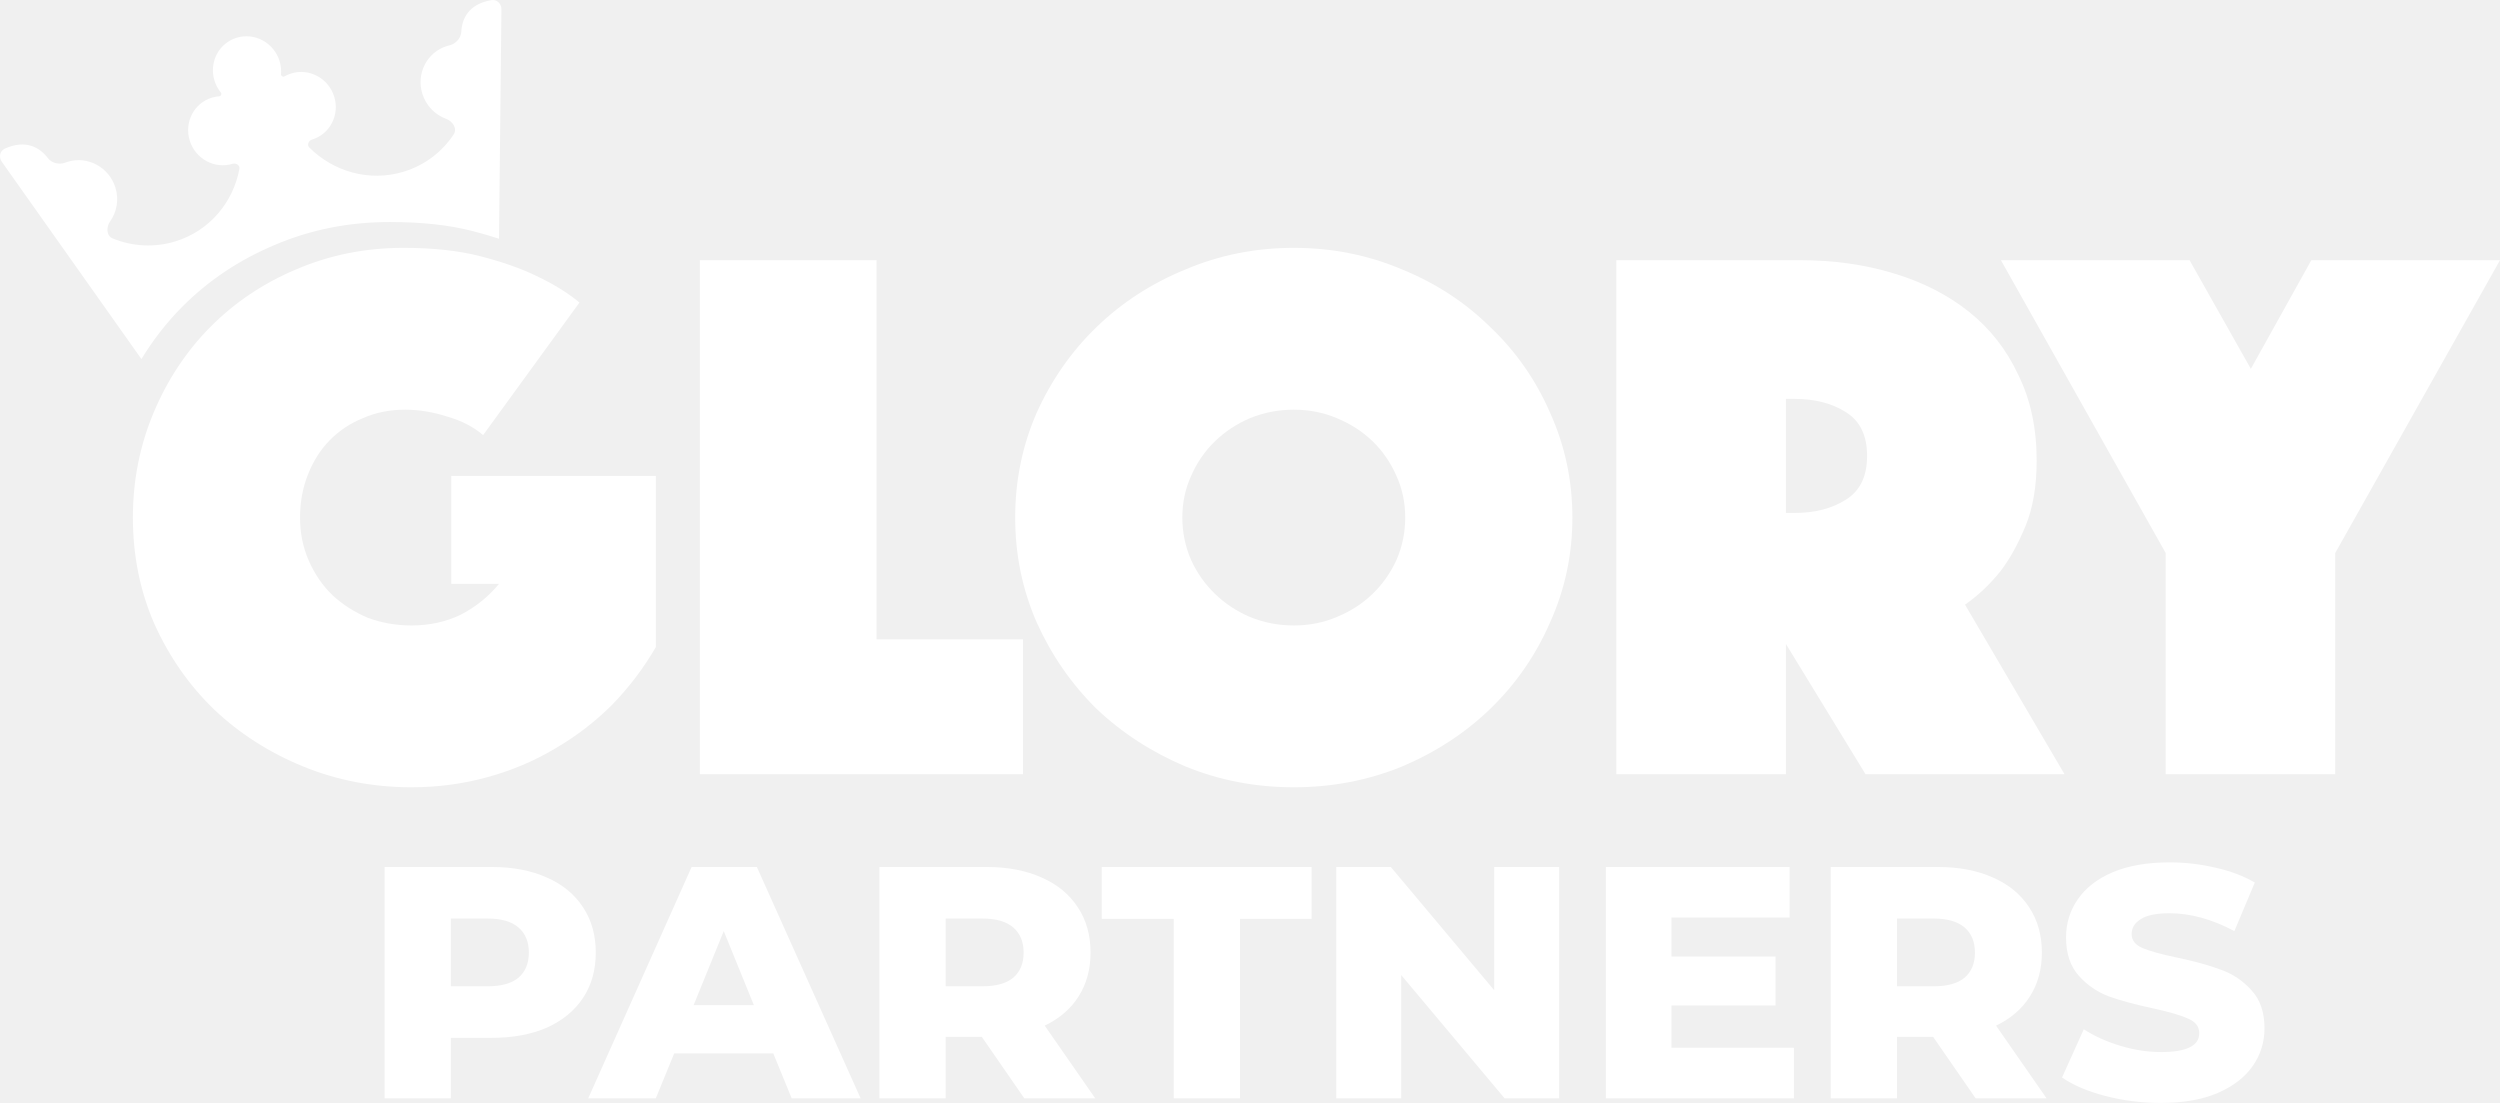
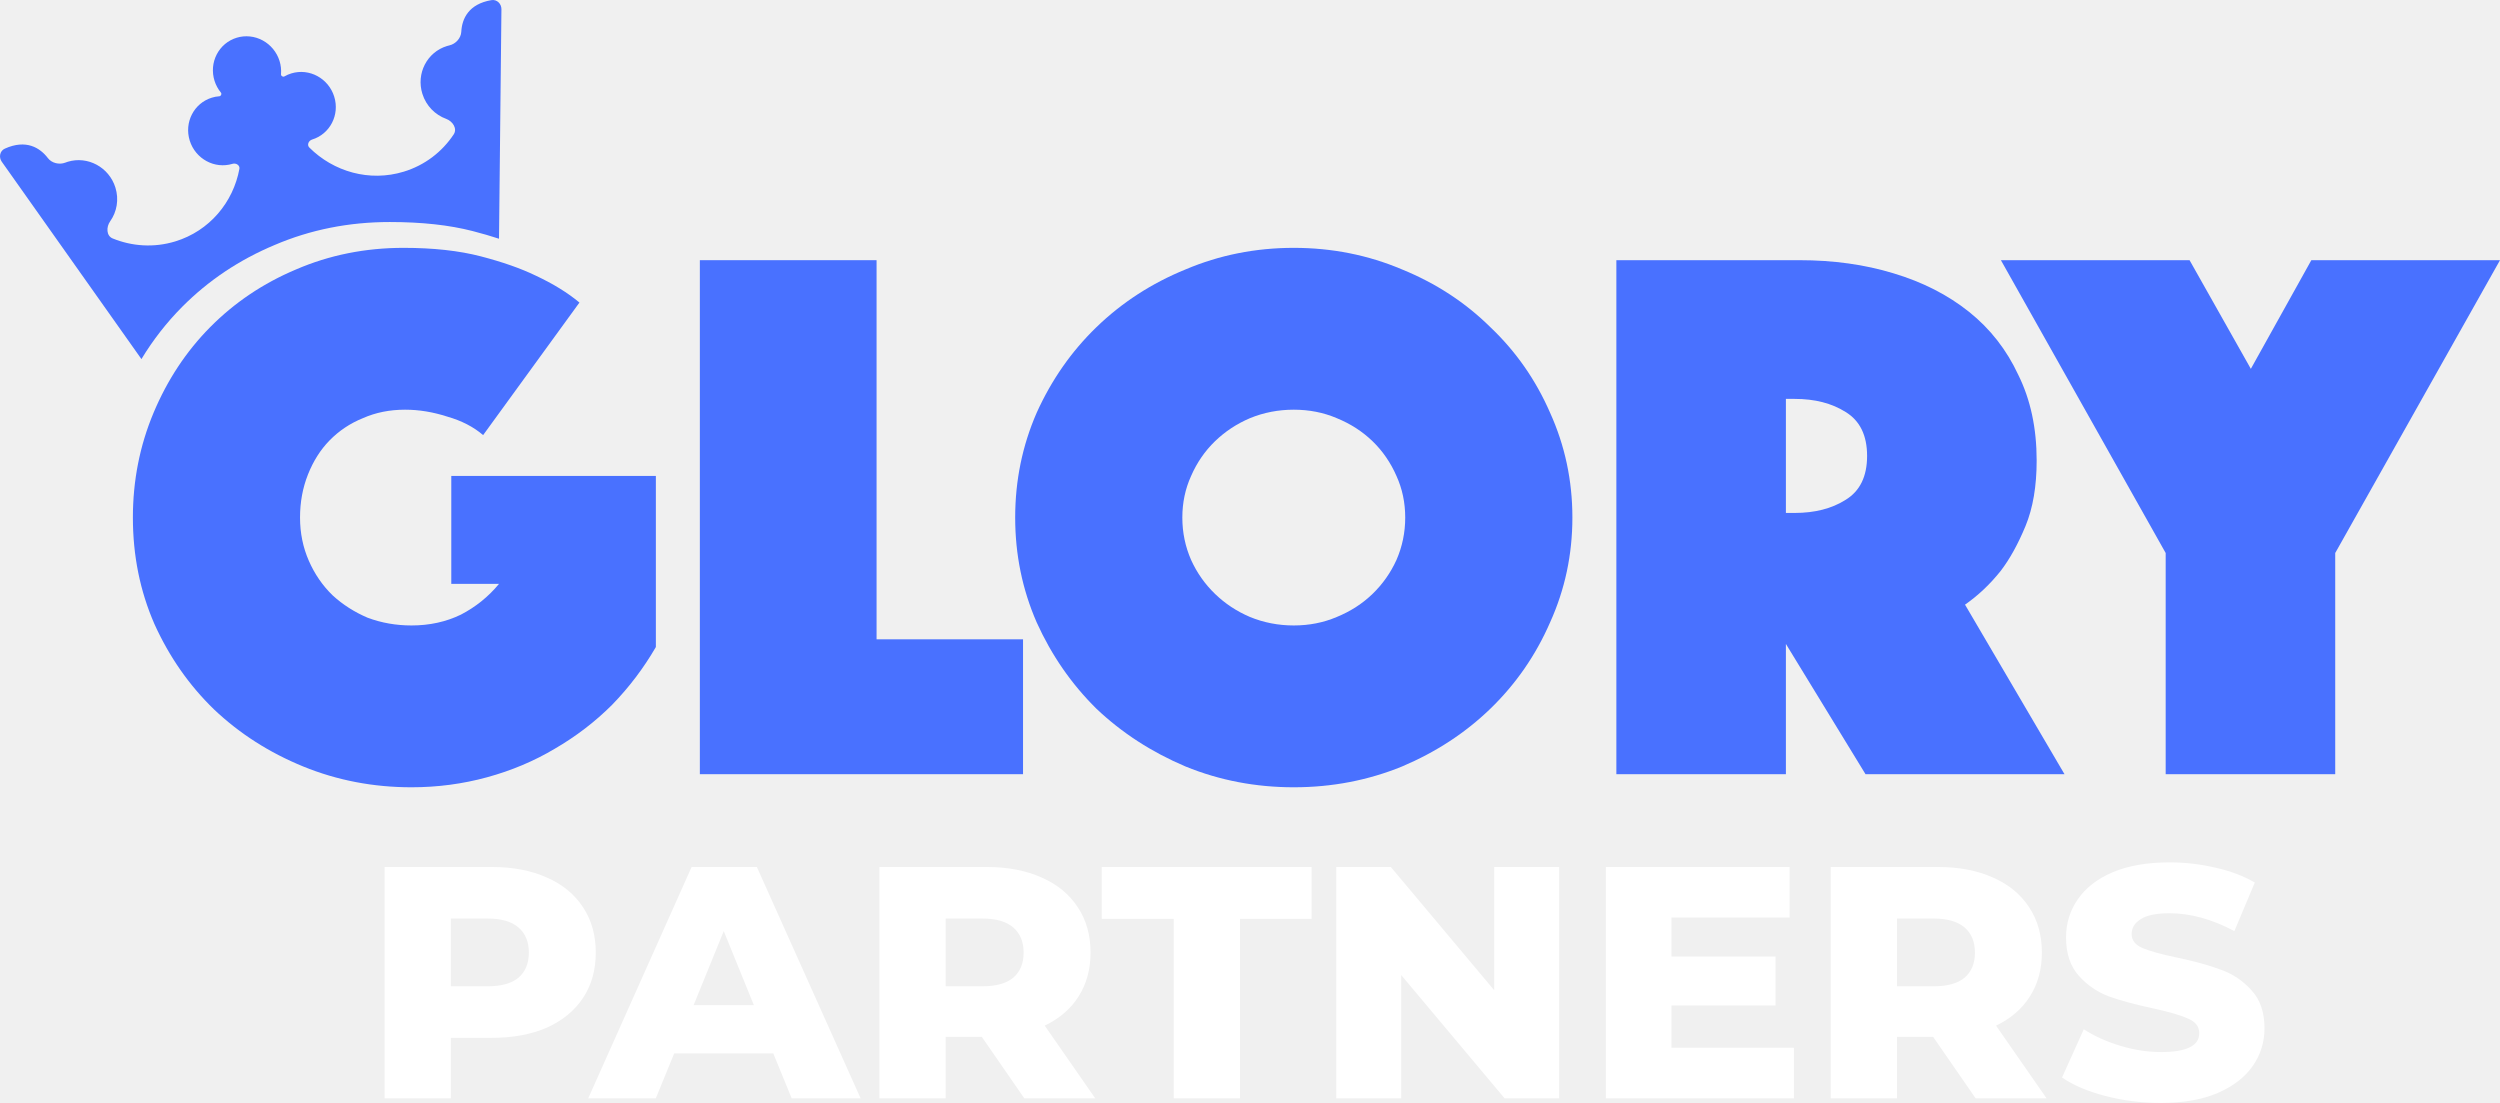
<svg xmlns="http://www.w3.org/2000/svg" width="136" height="60" viewBox="0 0 136 60" fill="none">
-   <path d="M26.282 23.67C25.762 23.223 25.113 22.887 24.333 22.664C23.554 22.412 22.789 22.287 22.038 22.287C21.201 22.287 20.436 22.44 19.743 22.748C19.05 23.027 18.444 23.432 17.924 23.963C17.434 24.466 17.044 25.081 16.755 25.808C16.466 26.535 16.322 27.317 16.322 28.156C16.322 28.994 16.481 29.777 16.799 30.503C17.116 31.23 17.549 31.859 18.098 32.39C18.646 32.893 19.281 33.298 20.003 33.606C20.753 33.885 21.547 34.025 22.385 34.025C23.366 34.025 24.261 33.829 25.069 33.438C25.878 33.019 26.571 32.46 27.148 31.761H24.55V25.892H35.679V35.199C35.015 36.344 34.221 37.392 33.297 38.343C32.373 39.265 31.334 40.062 30.179 40.732C29.053 41.403 27.826 41.92 26.498 42.283C25.171 42.647 23.799 42.828 22.385 42.828C20.306 42.828 18.343 42.451 16.495 41.697C14.648 40.942 13.031 39.908 11.645 38.594C10.289 37.281 9.206 35.73 8.398 33.941C7.618 32.152 7.229 30.224 7.229 28.156C7.229 26.143 7.604 24.243 8.354 22.454C9.105 20.666 10.13 19.114 11.429 17.801C12.757 16.459 14.316 15.411 16.106 14.657C17.924 13.874 19.873 13.483 21.952 13.483C23.568 13.483 24.968 13.637 26.152 13.944C27.336 14.252 28.332 14.601 29.14 14.992C30.093 15.439 30.887 15.928 31.522 16.459L26.282 23.67Z" fill="white" />
-   <path d="M38.072 14.154H47.685V34.779H55.653V42.116H38.072V14.154Z" fill="white" />
-   <path d="M55.226 28.156C55.226 26.143 55.615 24.243 56.395 22.454C57.203 20.666 58.286 19.114 59.643 17.801C61.028 16.459 62.645 15.411 64.493 14.657C66.34 13.874 68.303 13.483 70.382 13.483C72.46 13.483 74.423 13.874 76.271 14.657C78.119 15.411 79.721 16.459 81.078 17.801C82.463 19.114 83.546 20.666 84.325 22.454C85.134 24.243 85.538 26.143 85.538 28.156C85.538 30.168 85.134 32.068 84.325 33.857C83.546 35.646 82.463 37.211 81.078 38.552C79.721 39.866 78.119 40.914 76.271 41.697C74.423 42.451 72.46 42.828 70.382 42.828C68.303 42.828 66.34 42.451 64.493 41.697C62.645 40.914 61.028 39.866 59.643 38.552C58.286 37.211 57.203 35.646 56.395 33.857C55.615 32.068 55.226 30.168 55.226 28.156ZM64.319 28.156C64.319 28.966 64.478 29.735 64.796 30.461C65.113 31.16 65.546 31.775 66.095 32.306C66.643 32.837 67.278 33.256 68 33.564C68.751 33.871 69.545 34.025 70.382 34.025C71.219 34.025 71.998 33.871 72.72 33.564C73.471 33.256 74.12 32.837 74.669 32.306C75.217 31.775 75.65 31.16 75.968 30.461C76.285 29.735 76.444 28.966 76.444 28.156C76.444 27.345 76.285 26.591 75.968 25.892C75.65 25.165 75.217 24.536 74.669 24.005C74.12 23.474 73.471 23.055 72.72 22.748C71.998 22.44 71.219 22.287 70.382 22.287C69.545 22.287 68.751 22.44 68 22.748C67.278 23.055 66.643 23.474 66.095 24.005C65.546 24.536 65.113 25.165 64.796 25.892C64.478 26.591 64.319 27.345 64.319 28.156Z" fill="white" />
-   <path d="M87.93 14.154H97.889C99.737 14.154 101.44 14.391 102.999 14.866C104.587 15.341 105.958 16.04 107.113 16.962C108.268 17.885 109.163 19.031 109.798 20.4C110.462 21.742 110.794 23.293 110.794 25.053C110.794 26.451 110.592 27.639 110.188 28.617C109.783 29.595 109.336 30.405 108.845 31.048C108.268 31.775 107.618 32.39 106.897 32.893L112.309 42.116H101.484L97.153 35.031V42.116H87.93V14.154ZM97.153 27.904H97.63C98.727 27.904 99.65 27.667 100.401 27.192C101.18 26.716 101.57 25.92 101.57 24.802C101.57 23.684 101.18 22.887 100.401 22.412C99.65 21.937 98.727 21.7 97.63 21.7H97.153V27.904Z" fill="white" />
-   <path d="M117.813 30.084L108.849 14.154H119.112L122.446 20.065L125.737 14.154H136L127.036 30.084V42.116H117.813V30.084Z" fill="white" />
-   <path fill-rule="evenodd" clip-rule="evenodd" d="M0.096 8.797C-0.077 8.553 -0.011 8.209 0.264 8.085C1.42 7.564 2.174 8.035 2.608 8.604C2.815 8.876 3.227 8.972 3.546 8.849C3.591 8.831 3.638 8.815 3.686 8.8C4.771 8.469 5.931 9.096 6.277 10.2C6.482 10.855 6.355 11.53 5.992 12.04C5.774 12.347 5.78 12.829 6.128 12.971C7.181 13.401 8.374 13.487 9.533 13.133C11.4 12.563 12.689 11.002 13.024 9.183C13.059 8.993 12.841 8.854 12.653 8.911C11.677 9.21 10.633 8.645 10.322 7.651C10.011 6.657 10.55 5.61 11.527 5.312C11.661 5.271 11.797 5.246 11.932 5.237C12.022 5.23 12.076 5.109 12.019 5.04C11.862 4.849 11.743 4.628 11.669 4.392C11.595 4.156 11.568 3.908 11.588 3.662C11.609 3.417 11.677 3.179 11.789 2.961C11.901 2.744 12.054 2.552 12.24 2.396C12.427 2.24 12.642 2.124 12.874 2.053C13.106 1.982 13.351 1.958 13.594 1.983C13.836 2.008 14.073 2.081 14.289 2.198C14.506 2.315 14.698 2.474 14.855 2.665C15.013 2.856 15.132 3.076 15.206 3.313C15.28 3.549 15.307 3.797 15.287 4.043C15.279 4.132 15.393 4.202 15.471 4.157C15.588 4.089 15.714 4.034 15.849 3.993C16.826 3.695 17.869 4.259 18.18 5.253C18.492 6.247 17.952 7.294 16.976 7.592C16.788 7.65 16.687 7.885 16.825 8.023C18.141 9.339 20.097 9.909 21.964 9.339C23.123 8.986 24.06 8.25 24.683 7.308C24.89 6.995 24.625 6.596 24.273 6.467C23.677 6.25 23.183 5.761 22.977 5.104C22.631 3.999 23.23 2.835 24.315 2.504C24.361 2.49 24.407 2.478 24.454 2.467C24.789 2.39 25.076 2.075 25.094 1.732C25.13 1.023 25.486 0.22 26.733 0.007C27.03 -0.044 27.281 0.203 27.278 0.502L27.146 12.987C26.701 12.841 26.224 12.702 25.713 12.57C24.443 12.242 22.941 12.078 21.207 12.078C18.977 12.078 16.886 12.495 14.935 13.33C13.014 14.135 11.342 15.254 9.917 16.685C9.067 17.54 8.326 18.49 7.694 19.534L0.096 8.797Z" fill="white" />
-   <path d="M26.749 47.164C27.902 47.164 28.903 47.356 29.753 47.74C30.602 48.111 31.258 48.651 31.719 49.358C32.18 50.053 32.41 50.874 32.41 51.821C32.41 52.767 32.18 53.589 31.719 54.284C31.258 54.979 30.602 55.518 29.753 55.902C28.903 56.273 27.902 56.459 26.749 56.459H24.528V59.749H20.923V47.164H26.749ZM26.53 53.654C27.271 53.654 27.829 53.499 28.205 53.187C28.581 52.863 28.77 52.408 28.77 51.821C28.77 51.233 28.581 50.778 28.205 50.454C27.829 50.131 27.271 49.969 26.53 49.969H24.528V53.654H26.53Z" fill="white" />
-   <path d="M42.066 57.304H36.677L35.676 59.749H31.999L37.624 47.164H41.174L46.817 59.749H43.067L42.066 57.304ZM41.01 54.679L39.372 50.652L37.733 54.679H41.01Z" fill="white" />
-   <path d="M53.41 56.405H51.444V59.749H47.839V47.164H53.665C54.818 47.164 55.819 47.356 56.669 47.74C57.518 48.111 58.173 48.651 58.635 49.358C59.096 50.053 59.326 50.874 59.326 51.821C59.326 52.731 59.108 53.529 58.671 54.212C58.246 54.883 57.633 55.41 56.832 55.794L59.581 59.749H55.722L53.41 56.405ZM55.685 51.821C55.685 51.233 55.497 50.778 55.121 50.454C54.745 50.131 54.187 49.969 53.446 49.969H51.444V53.654H53.446C54.187 53.654 54.745 53.499 55.121 53.187C55.497 52.863 55.685 52.408 55.685 51.821Z" fill="white" />
-   <path d="M63.85 49.987H59.936V47.164H71.35V49.987H67.454V59.749H63.85V49.987Z" fill="white" />
-   <path d="M84.817 47.164V59.749H81.85L76.225 53.043V59.749H72.693V47.164H75.66L81.286 53.87V47.164H84.817Z" fill="white" />
-   <path d="M97.591 56.998V59.749H87.36V47.164H97.354V49.915H90.928V52.036H96.59V54.697H90.928V56.998H97.591Z" fill="white" />
-   <path d="M105.162 56.405H103.196V59.749H99.591V47.164H105.417C106.57 47.164 107.571 47.356 108.42 47.74C109.27 48.111 109.925 48.651 110.386 49.358C110.848 50.053 111.078 50.874 111.078 51.821C111.078 52.731 110.86 53.529 110.423 54.212C109.998 54.883 109.385 55.41 108.584 55.794L111.333 59.749H107.474L105.162 56.405ZM107.437 51.821C107.437 51.233 107.249 50.778 106.873 50.454C106.497 50.131 105.938 49.969 105.198 49.969H103.196V53.654H105.198C105.938 53.654 106.497 53.499 106.873 53.187C107.249 52.863 107.437 52.408 107.437 51.821Z" fill="white" />
-   <path d="M117.545 60C116.514 60 115.512 59.875 114.541 59.623C113.57 59.371 112.782 59.036 112.175 58.616L113.358 55.992C113.929 56.363 114.59 56.663 115.342 56.89C116.095 57.118 116.835 57.232 117.563 57.232C118.947 57.232 119.639 56.89 119.639 56.207C119.639 55.848 119.438 55.584 119.038 55.416C118.65 55.236 118.019 55.051 117.145 54.859C116.186 54.655 115.385 54.439 114.742 54.212C114.098 53.972 113.546 53.594 113.085 53.079C112.624 52.564 112.393 51.869 112.393 50.994C112.393 50.227 112.606 49.538 113.03 48.926C113.455 48.303 114.086 47.812 114.924 47.452C115.773 47.093 116.811 46.913 118.037 46.913C118.874 46.913 119.699 47.009 120.513 47.2C121.326 47.38 122.042 47.65 122.661 48.01L121.55 50.652C120.337 50.005 119.159 49.681 118.019 49.681C117.302 49.681 116.781 49.789 116.453 50.005C116.125 50.209 115.961 50.478 115.961 50.814C115.961 51.15 116.156 51.401 116.544 51.569C116.932 51.737 117.557 51.911 118.419 52.09C119.39 52.294 120.191 52.516 120.822 52.755C121.465 52.983 122.017 53.355 122.479 53.87C122.952 54.373 123.189 55.063 123.189 55.938C123.189 56.693 122.976 57.376 122.551 57.987C122.127 58.598 121.49 59.09 120.64 59.461C119.79 59.821 118.759 60 117.545 60Z" fill="white" />
+   <path d="M26.282 23.67C25.762 23.223 25.113 22.887 24.333 22.664C23.554 22.412 22.789 22.287 22.038 22.287C21.201 22.287 20.436 22.44 19.743 22.748C19.05 23.027 18.444 23.432 17.924 23.963C17.434 24.466 17.044 25.081 16.755 25.808C16.466 26.535 16.322 27.317 16.322 28.156C16.322 28.994 16.481 29.777 16.799 30.503C17.116 31.23 17.549 31.859 18.098 32.39C18.646 32.893 19.281 33.298 20.003 33.606C20.753 33.885 21.547 34.025 22.385 34.025C23.366 34.025 24.261 33.829 25.069 33.438C25.878 33.019 26.571 32.46 27.148 31.761H24.55V25.892H35.679V35.199C35.015 36.344 34.221 37.392 33.297 38.343C32.373 39.265 31.334 40.062 30.179 40.732C29.053 41.403 27.826 41.92 26.498 42.283C25.171 42.647 23.799 42.828 22.385 42.828C20.306 42.828 18.343 42.451 16.495 41.697C14.648 40.942 13.031 39.908 11.645 38.594C10.289 37.281 9.206 35.73 8.398 33.941C7.618 32.152 7.229 30.224 7.229 28.156C7.229 26.143 7.604 24.243 8.354 22.454C9.105 20.666 10.13 19.114 11.429 17.801C12.757 16.459 14.316 15.411 16.106 14.657C17.924 13.874 19.873 13.483 21.952 13.483C23.568 13.483 24.968 13.637 26.152 13.944C27.336 14.252 28.332 14.601 29.14 14.992C30.093 15.439 30.887 15.928 31.522 16.459L26.282 23.67Z" fill="#4971ff" />
+   <path d="M38.072 14.154H47.685V34.779H55.653V42.116H38.072V14.154Z" fill="#4971ff" />
+   <path d="M55.226 28.156C55.226 26.143 55.615 24.243 56.395 22.454C57.203 20.666 58.286 19.114 59.643 17.801C61.028 16.459 62.645 15.411 64.493 14.657C66.34 13.874 68.303 13.483 70.382 13.483C72.46 13.483 74.423 13.874 76.271 14.657C78.119 15.411 79.721 16.459 81.078 17.801C82.463 19.114 83.546 20.666 84.325 22.454C85.134 24.243 85.538 26.143 85.538 28.156C85.538 30.168 85.134 32.068 84.325 33.857C83.546 35.646 82.463 37.211 81.078 38.552C79.721 39.866 78.119 40.914 76.271 41.697C74.423 42.451 72.46 42.828 70.382 42.828C68.303 42.828 66.34 42.451 64.493 41.697C62.645 40.914 61.028 39.866 59.643 38.552C58.286 37.211 57.203 35.646 56.395 33.857C55.615 32.068 55.226 30.168 55.226 28.156ZM64.319 28.156C64.319 28.966 64.478 29.735 64.796 30.461C65.113 31.16 65.546 31.775 66.095 32.306C66.643 32.837 67.278 33.256 68 33.564C68.751 33.871 69.545 34.025 70.382 34.025C71.219 34.025 71.998 33.871 72.72 33.564C73.471 33.256 74.12 32.837 74.669 32.306C75.217 31.775 75.65 31.16 75.968 30.461C76.285 29.735 76.444 28.966 76.444 28.156C76.444 27.345 76.285 26.591 75.968 25.892C75.65 25.165 75.217 24.536 74.669 24.005C74.12 23.474 73.471 23.055 72.72 22.748C71.998 22.44 71.219 22.287 70.382 22.287C69.545 22.287 68.751 22.44 68 22.748C67.278 23.055 66.643 23.474 66.095 24.005C65.546 24.536 65.113 25.165 64.796 25.892C64.478 26.591 64.319 27.345 64.319 28.156Z" fill="#4971ff" />
+   <path d="M87.93 14.154H97.889C99.737 14.154 101.44 14.391 102.999 14.866C104.587 15.341 105.958 16.04 107.113 16.962C108.268 17.885 109.163 19.031 109.798 20.4C110.462 21.742 110.794 23.293 110.794 25.053C110.794 26.451 110.592 27.639 110.188 28.617C109.783 29.595 109.336 30.405 108.845 31.048C108.268 31.775 107.618 32.39 106.897 32.893L112.309 42.116H101.484L97.153 35.031V42.116H87.93V14.154ZM97.153 27.904H97.63C98.727 27.904 99.65 27.667 100.401 27.192C101.18 26.716 101.57 25.92 101.57 24.802C101.57 23.684 101.18 22.887 100.401 22.412C99.65 21.937 98.727 21.7 97.63 21.7H97.153V27.904Z" fill="#4971ff" />
+   <path d="M117.813 30.084L108.849 14.154H119.112L122.446 20.065L125.737 14.154H136L127.036 30.084V42.116H117.813V30.084Z" fill="#4971ff" />
+   <path fill-rule="evenodd" clip-rule="evenodd" d="M0.096 8.797C-0.077 8.553 -0.011 8.209 0.264 8.085C1.42 7.564 2.174 8.035 2.608 8.604C2.815 8.876 3.227 8.972 3.546 8.849C3.591 8.831 3.638 8.815 3.686 8.8C4.771 8.469 5.931 9.096 6.277 10.2C6.482 10.855 6.355 11.53 5.992 12.04C5.774 12.347 5.78 12.829 6.128 12.971C7.181 13.401 8.374 13.487 9.533 13.133C11.4 12.563 12.689 11.002 13.024 9.183C13.059 8.993 12.841 8.854 12.653 8.911C11.677 9.21 10.633 8.645 10.322 7.651C10.011 6.657 10.55 5.61 11.527 5.312C11.661 5.271 11.797 5.246 11.932 5.237C12.022 5.23 12.076 5.109 12.019 5.04C11.862 4.849 11.743 4.628 11.669 4.392C11.595 4.156 11.568 3.908 11.588 3.662C11.609 3.417 11.677 3.179 11.789 2.961C11.901 2.744 12.054 2.552 12.24 2.396C12.427 2.24 12.642 2.124 12.874 2.053C13.106 1.982 13.351 1.958 13.594 1.983C13.836 2.008 14.073 2.081 14.289 2.198C14.506 2.315 14.698 2.474 14.855 2.665C15.013 2.856 15.132 3.076 15.206 3.313C15.28 3.549 15.307 3.797 15.287 4.043C15.279 4.132 15.393 4.202 15.471 4.157C15.588 4.089 15.714 4.034 15.849 3.993C16.826 3.695 17.869 4.259 18.18 5.253C18.492 6.247 17.952 7.294 16.976 7.592C16.788 7.65 16.687 7.885 16.825 8.023C18.141 9.339 20.097 9.909 21.964 9.339C23.123 8.986 24.06 8.25 24.683 7.308C24.89 6.995 24.625 6.596 24.273 6.467C23.677 6.25 23.183 5.761 22.977 5.104C22.631 3.999 23.23 2.835 24.315 2.504C24.361 2.49 24.407 2.478 24.454 2.467C24.789 2.39 25.076 2.075 25.094 1.732C25.13 1.023 25.486 0.22 26.733 0.007C27.03 -0.044 27.281 0.203 27.278 0.502L27.146 12.987C26.701 12.841 26.224 12.702 25.713 12.57C24.443 12.242 22.941 12.078 21.207 12.078C18.977 12.078 16.886 12.495 14.935 13.33C13.014 14.135 11.342 15.254 9.917 16.685C9.067 17.54 8.326 18.49 7.694 19.534L0.096 8.797Z" fill="#4971ff" />
+   <path d="M26.749 47.164C27.902 47.164 28.903 47.356 29.753 47.74C30.602 48.111 31.258 48.651 31.719 49.358C32.18 50.053 32.41 50.874 32.41 51.821C32.41 52.767 32.18 53.589 31.719 54.284C31.258 54.979 30.602 55.518 29.753 55.902C28.903 56.273 27.902 56.459 26.749 56.459H24.528V59.749H20.923V47.164H26.749ZM26.53 53.654C27.271 53.654 27.829 53.499 28.205 53.187C28.581 52.863 28.77 52.408 28.77 51.821C28.77 51.233 28.581 50.778 28.205 50.454C27.829 50.131 27.271 49.969 26.53 49.969H24.528V53.654H26.53Z" fill="#fff" />
+   <path d="M42.066 57.304H36.677L35.676 59.749H31.999L37.624 47.164H41.174L46.817 59.749H43.067L42.066 57.304ZM41.01 54.679L39.372 50.652L37.733 54.679H41.01Z" fill="#fff" />
+   <path d="M53.41 56.405H51.444V59.749H47.839V47.164H53.665C54.818 47.164 55.819 47.356 56.669 47.74C57.518 48.111 58.173 48.651 58.635 49.358C59.096 50.053 59.326 50.874 59.326 51.821C59.326 52.731 59.108 53.529 58.671 54.212C58.246 54.883 57.633 55.41 56.832 55.794L59.581 59.749H55.722L53.41 56.405ZM55.685 51.821C55.685 51.233 55.497 50.778 55.121 50.454C54.745 50.131 54.187 49.969 53.446 49.969H51.444V53.654H53.446C54.187 53.654 54.745 53.499 55.121 53.187C55.497 52.863 55.685 52.408 55.685 51.821Z" fill="#fff" />
+   <path d="M63.85 49.987H59.936V47.164H71.35V49.987H67.454V59.749H63.85V49.987Z" fill="#fff" />
+   <path d="M84.817 47.164V59.749H81.85L76.225 53.043V59.749H72.693V47.164H75.66L81.286 53.87V47.164H84.817Z" fill="#fff" />
+   <path d="M97.591 56.998V59.749H87.36V47.164H97.354V49.915H90.928V52.036H96.59V54.697H90.928V56.998H97.591Z" fill="#fff" />
+   <path d="M105.162 56.405H103.196V59.749H99.591V47.164H105.417C106.57 47.164 107.571 47.356 108.42 47.74C109.27 48.111 109.925 48.651 110.386 49.358C110.848 50.053 111.078 50.874 111.078 51.821C111.078 52.731 110.86 53.529 110.423 54.212C109.998 54.883 109.385 55.41 108.584 55.794L111.333 59.749H107.474L105.162 56.405ZM107.437 51.821C107.437 51.233 107.249 50.778 106.873 50.454C106.497 50.131 105.938 49.969 105.198 49.969H103.196V53.654H105.198C105.938 53.654 106.497 53.499 106.873 53.187C107.249 52.863 107.437 52.408 107.437 51.821Z" fill="#fff" />
+   <path d="M117.545 60C116.514 60 115.512 59.875 114.541 59.623C113.57 59.371 112.782 59.036 112.175 58.616L113.358 55.992C113.929 56.363 114.59 56.663 115.342 56.89C116.095 57.118 116.835 57.232 117.563 57.232C118.947 57.232 119.639 56.89 119.639 56.207C119.639 55.848 119.438 55.584 119.038 55.416C118.65 55.236 118.019 55.051 117.145 54.859C116.186 54.655 115.385 54.439 114.742 54.212C114.098 53.972 113.546 53.594 113.085 53.079C112.624 52.564 112.393 51.869 112.393 50.994C112.393 50.227 112.606 49.538 113.03 48.926C113.455 48.303 114.086 47.812 114.924 47.452C115.773 47.093 116.811 46.913 118.037 46.913C118.874 46.913 119.699 47.009 120.513 47.2C121.326 47.38 122.042 47.65 122.661 48.01L121.55 50.652C120.337 50.005 119.159 49.681 118.019 49.681C117.302 49.681 116.781 49.789 116.453 50.005C116.125 50.209 115.961 50.478 115.961 50.814C115.961 51.15 116.156 51.401 116.544 51.569C116.932 51.737 117.557 51.911 118.419 52.09C119.39 52.294 120.191 52.516 120.822 52.755C121.465 52.983 122.017 53.355 122.479 53.87C122.952 54.373 123.189 55.063 123.189 55.938C123.189 56.693 122.976 57.376 122.551 57.987C122.127 58.598 121.49 59.09 120.64 59.461C119.79 59.821 118.759 60 117.545 60Z" fill="#fff" />
</svg>
